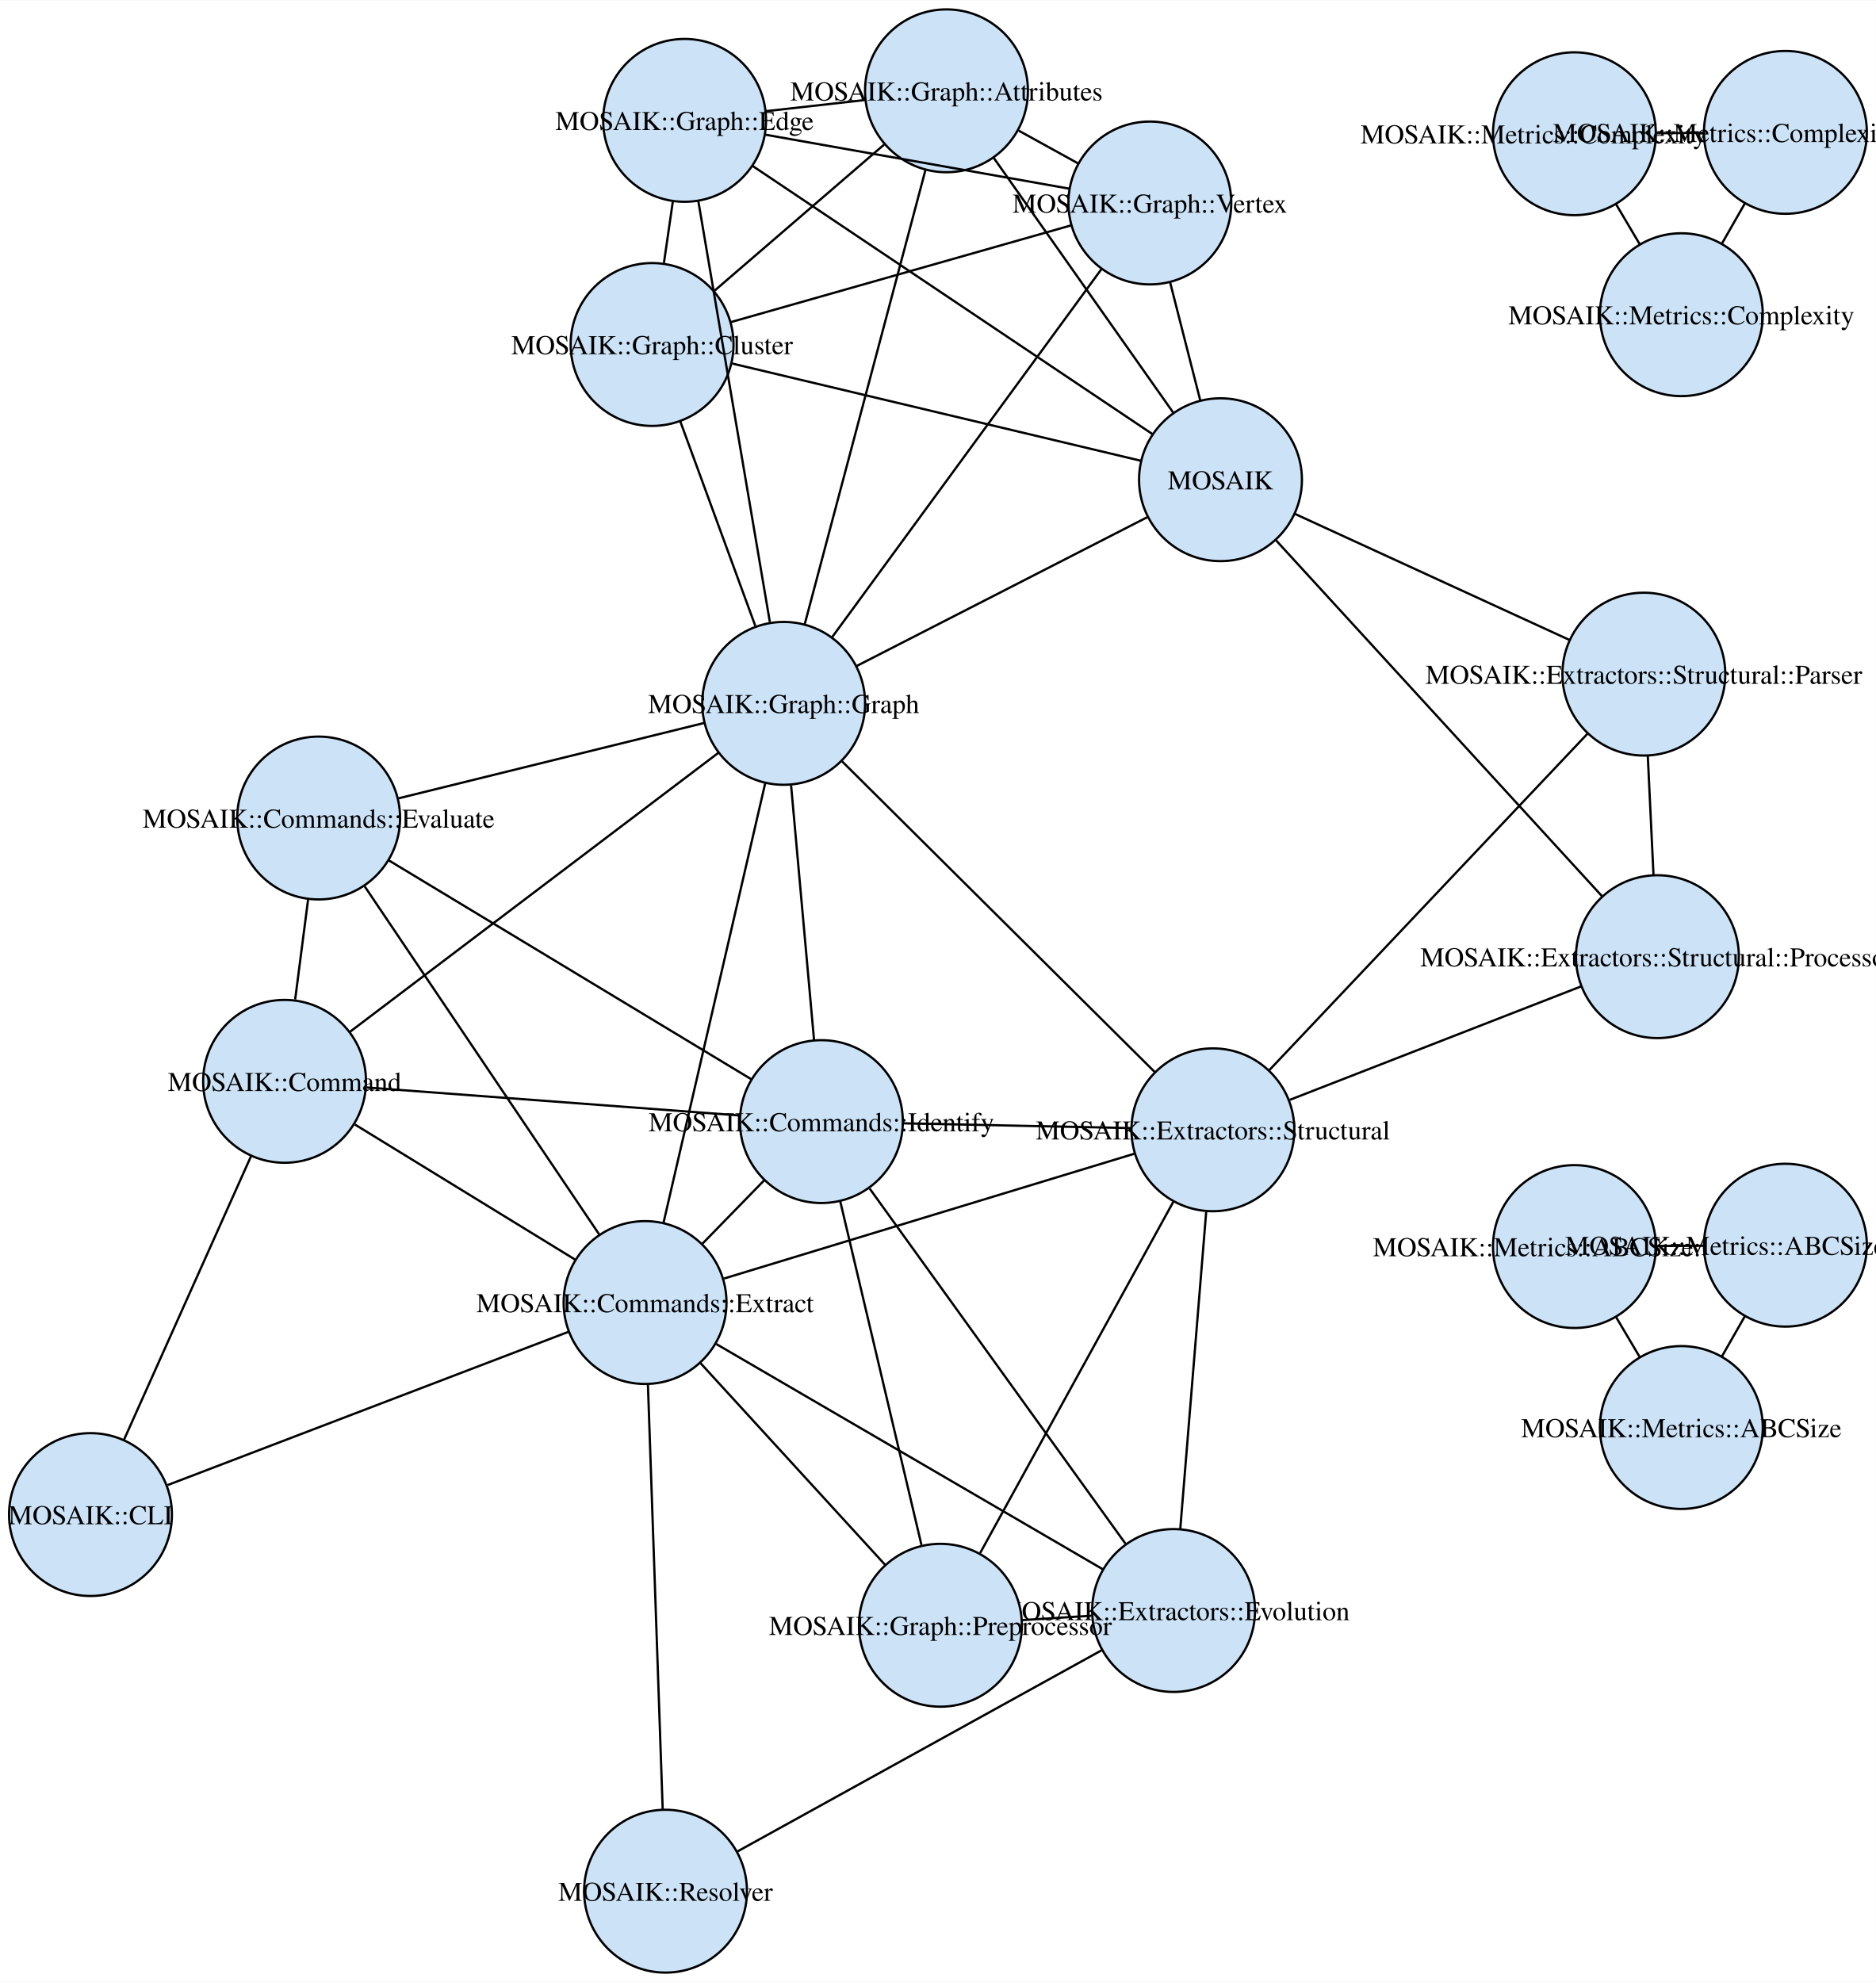
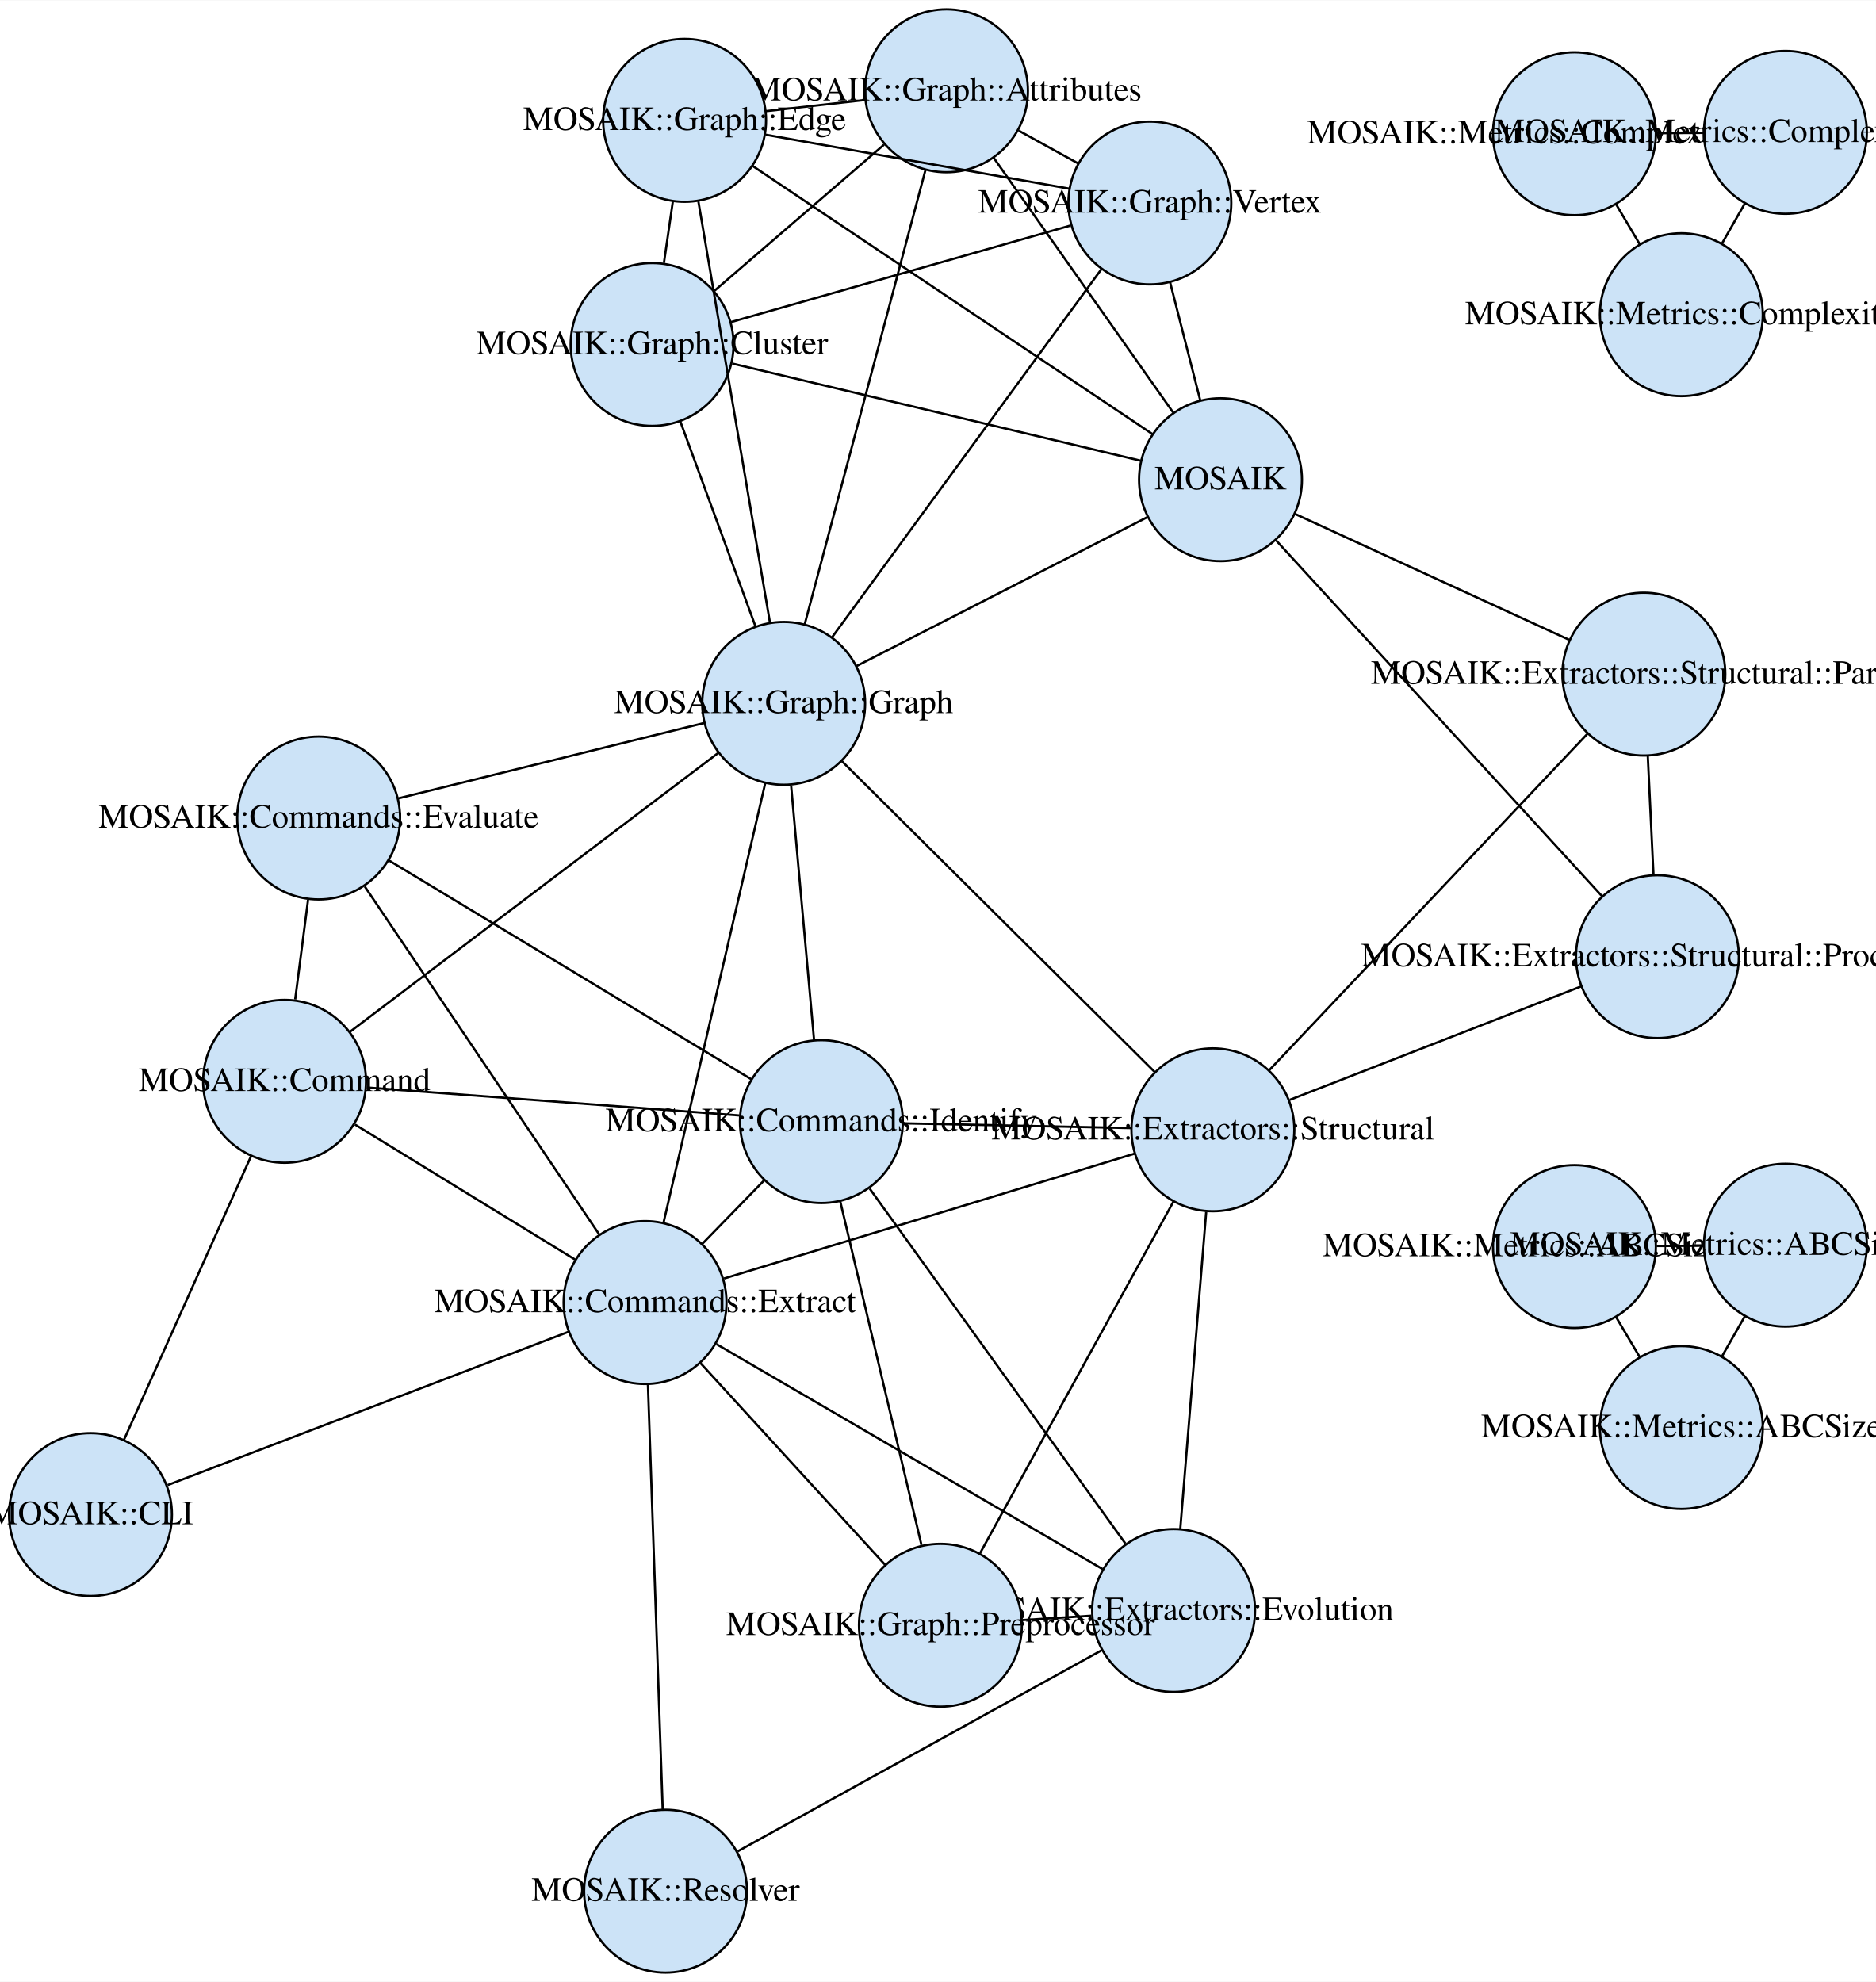
<svg xmlns="http://www.w3.org/2000/svg" width="829pt" height="876pt" viewBox="0.00 0.00 829.27 875.98">
  <g id="graph0" class="graph" transform="scale(1 1) rotate(0) translate(4 871.98)">
    <polygon fill="white" stroke="none" points="-4,4 -4,-871.98 825.27,-871.98 825.27,4 -4,4" />
    <g id="node2" class="node">
      <ellipse fill="#CCE3F7" stroke="black" cx="535.54" cy="-660.04" rx="36" ry="36" />
-       <text text-anchor="middle" x="535.54" y="-655.77" font-family="Times,serif" font-size="12.00">MOSAIK</text>
+       <text text-anchor="middle" x="535.54" y="-655.77" font-family="Times,serif" font-size="15.00">MOSAIK</text>
    </g>
    <g id="node4" class="node">
      <ellipse fill="#CCE3F7" stroke="black" cx="359.11" cy="-376.25" rx="36" ry="36" />
-       <text text-anchor="middle" x="359.11" y="-371.98" font-family="Times,serif" font-size="12.00">MOSAIK::Commands::Identify</text>
+       <text text-anchor="middle" x="359.11" y="-371.98" font-family="Times,serif" font-size="15.00">MOSAIK::Commands::Identify</text>
    </g>
    <g id="node9" class="node">
      <ellipse fill="#CCE3F7" stroke="black" cx="342.44" cy="-561.16" rx="36" ry="36" />
-       <text text-anchor="middle" x="342.44" y="-556.89" font-family="Times,serif" font-size="12.00">MOSAIK::Graph::Graph</text>
+       <text text-anchor="middle" x="342.44" y="-556.89" font-family="Times,serif" font-size="15.00">MOSAIK::Graph::Graph</text>
    </g>
    <g id="edge20" class="edge">
      <path fill="none" stroke="black" d="M355.86,-412.34C352.93,-444.82 348.65,-492.3 345.72,-524.85" />
    </g>
    <g id="node10" class="node">
      <ellipse fill="#CCE3F7" stroke="black" cx="514.81" cy="-160.09" rx="36" ry="36" />
-       <text text-anchor="middle" x="514.81" y="-155.82" font-family="Times,serif" font-size="12.00">MOSAIK::Extractors::Evolution</text>
+       <text text-anchor="middle" x="514.81" y="-155.82" font-family="Times,serif" font-size="15.00">MOSAIK::Extractors::Evolution</text>
    </g>
    <g id="edge18" class="edge">
      <path fill="none" stroke="black" d="M380.44,-346.65C410.17,-305.37 463.77,-230.96 493.5,-189.69" />
    </g>
    <g id="node11" class="node">
      <ellipse fill="#CCE3F7" stroke="black" cx="532.18" cy="-372.62" rx="36" ry="36" />
-       <text text-anchor="middle" x="532.18" y="-368.35" font-family="Times,serif" font-size="12.00">MOSAIK::Extractors::Structural</text>
+       <text text-anchor="middle" x="532.18" y="-368.35" font-family="Times,serif" font-size="15.00">MOSAIK::Extractors::Structural</text>
    </g>
    <g id="edge19" class="edge">
      <path fill="none" stroke="black" d="M395.39,-375.49C424.93,-374.87 466.42,-374 495.95,-373.38" />
    </g>
    <g id="node12" class="node">
      <ellipse fill="#CCE3F7" stroke="black" cx="411.73" cy="-153.57" rx="36" ry="36" />
-       <text text-anchor="middle" x="411.73" y="-149.29" font-family="Times,serif" font-size="12.00">MOSAIK::Graph::Preprocessor</text>
+       <text text-anchor="middle" x="411.73" y="-149.29" font-family="Times,serif" font-size="15.00">MOSAIK::Graph::Preprocessor</text>
    </g>
    <g id="edge21" class="edge">
      <path fill="none" stroke="black" d="M367.45,-340.97C377.27,-299.39 393.5,-230.72 403.35,-189.06" />
    </g>
    <g id="node5" class="node">
      <ellipse fill="#CCE3F7" stroke="black" cx="36" cy="-202.51" rx="36" ry="36" />
-       <text text-anchor="middle" x="36" y="-198.24" font-family="Times,serif" font-size="12.00">MOSAIK::CLI</text>
+       <text text-anchor="middle" x="36" y="-198.24" font-family="Times,serif" font-size="15.00">MOSAIK::CLI</text>
    </g>
    <g id="node6" class="node">
      <ellipse fill="#CCE3F7" stroke="black" cx="121.8" cy="-394.05" rx="36" ry="36" />
-       <text text-anchor="middle" x="121.8" y="-389.78" font-family="Times,serif" font-size="12.00">MOSAIK::Command</text>
+       <text text-anchor="middle" x="121.8" y="-389.78" font-family="Times,serif" font-size="15.00">MOSAIK::Command</text>
    </g>
    <g id="edge3" class="edge">
      <path fill="none" stroke="black" d="M50.75,-235.44C66.46,-270.52 91.2,-325.75 106.95,-360.91" />
    </g>
    <g id="node7" class="node">
      <ellipse fill="#CCE3F7" stroke="black" cx="281.16" cy="-296.25" rx="36" ry="36" />
-       <text text-anchor="middle" x="281.16" y="-291.98" font-family="Times,serif" font-size="12.00">MOSAIK::Commands::Extract</text>
+       <text text-anchor="middle" x="281.16" y="-291.98" font-family="Times,serif" font-size="15.00">MOSAIK::Commands::Extract</text>
    </g>
    <g id="edge4" class="edge">
      <path fill="none" stroke="black" d="M70.09,-215.55C116.93,-233.46 200.68,-265.48 247.36,-283.33" />
    </g>
    <g id="edge7" class="edge">
      <path fill="none" stroke="black" d="M158.1,-391.33C202.76,-387.98 278.15,-382.32 322.82,-378.97" />
    </g>
    <g id="edge6" class="edge">
      <path fill="none" stroke="black" d="M152.9,-374.96C180.98,-357.73 222.08,-332.51 250.14,-315.29" />
    </g>
    <g id="node8" class="node">
      <ellipse fill="#CCE3F7" stroke="black" cx="136.86" cy="-510.47" rx="36" ry="36" />
-       <text text-anchor="middle" x="136.86" y="-506.19" font-family="Times,serif" font-size="12.00">MOSAIK::Commands::Evaluate</text>
+       <text text-anchor="middle" x="136.86" y="-506.19" font-family="Times,serif" font-size="15.00">MOSAIK::Commands::Evaluate</text>
    </g>
    <g id="edge5" class="edge">
      <path fill="none" stroke="black" d="M126.48,-430.25C128.29,-444.27 130.37,-460.28 132.18,-474.29" />
    </g>
    <g id="edge8" class="edge">
      <path fill="none" stroke="black" d="M150.64,-415.9C192.93,-447.93 271.3,-507.28 313.59,-539.31" />
    </g>
    <g id="edge12" class="edge">
      <path fill="none" stroke="black" d="M306.26,-322C315.07,-331.05 324.97,-341.21 333.8,-350.27" />
    </g>
    <g id="edge15" class="edge">
      <path fill="none" stroke="black" d="M289.36,-331.7C301.11,-382.46 322.58,-475.28 334.29,-525.92" />
    </g>
    <g id="edge13" class="edge">
      <path fill="none" stroke="black" d="M312.68,-277.89C357.39,-251.83 438.78,-204.4 483.43,-178.38" />
    </g>
    <g id="edge14" class="edge">
      <path fill="none" stroke="black" d="M316.07,-306.87C364.02,-321.46 449.77,-347.55 497.57,-362.09" />
    </g>
    <g id="edge16" class="edge">
      <path fill="none" stroke="black" d="M305.72,-269.41C329.07,-243.9 363.98,-205.76 387.28,-180.29" />
    </g>
    <g id="node13" class="node">
      <ellipse fill="#CCE3F7" stroke="black" cx="290.21" cy="-36" rx="36" ry="36" />
-       <text text-anchor="middle" x="290.21" y="-31.73" font-family="Times,serif" font-size="12.00">MOSAIK::Resolver</text>
+       <text text-anchor="middle" x="290.21" y="-31.73" font-family="Times,serif" font-size="15.00">MOSAIK::Resolver</text>
    </g>
    <g id="edge17" class="edge">
      <path fill="none" stroke="black" d="M282.43,-259.79C284.16,-210.13 287.23,-121.75 288.95,-72.21" />
    </g>
    <g id="edge10" class="edge">
      <path fill="none" stroke="black" d="M167.76,-491.81C210.11,-466.24 285.72,-420.57 328.12,-394.97" />
    </g>
    <g id="edge9" class="edge">
      <path fill="none" stroke="black" d="M157.23,-480.23C184.73,-439.4 233.45,-367.08 260.9,-326.34" />
    </g>
    <g id="edge11" class="edge">
      <path fill="none" stroke="black" d="M172.2,-519.18C209.97,-528.5 269.5,-543.17 307.22,-552.48" />
    </g>
    <g id="edge45" class="edge">
      <path fill="none" stroke="black" d="M374.76,-577.71C410.41,-595.97 467.43,-625.16 503.11,-643.44" />
    </g>
    <g id="node19" class="node">
      <ellipse fill="#CCE3F7" stroke="black" cx="504.31" cy="-782.39" rx="36" ry="36" />
-       <text text-anchor="middle" x="504.31" y="-778.12" font-family="Times,serif" font-size="12.00">MOSAIK::Graph::Vertex</text>
+       <text text-anchor="middle" x="504.31" y="-778.12" font-family="Times,serif" font-size="15.00">MOSAIK::Graph::Vertex</text>
    </g>
    <g id="edge44" class="edge">
      <path fill="none" stroke="black" d="M363.94,-590.54C394.98,-632.97 452.03,-710.94 482.98,-753.25" />
    </g>
    <g id="edge22" class="edge">
      <path fill="none" stroke="black" d="M517.76,-196.15C520.95,-235.23 526.02,-297.24 529.22,-336.39" />
    </g>
    <g id="edge23" class="edge">
      <path fill="none" stroke="black" d="M478.47,-157.79C468.62,-157.17 457.95,-156.49 448.09,-155.87" />
    </g>
    <g id="edge24" class="edge">
      <path fill="none" stroke="black" d="M483.11,-142.58C440.42,-118.99 364.9,-77.27 322.11,-53.63" />
    </g>
    <g id="edge30" class="edge">
      <path fill="none" stroke="black" d="M506.59,-398.05C470.38,-434.03 404.56,-499.44 368.23,-535.54" />
    </g>
    <g id="edge31" class="edge">
      <path fill="none" stroke="black" d="M514.67,-340.77C491.83,-299.24 452.11,-227.01 429.27,-185.46" />
    </g>
    <g id="node14" class="node">
      <ellipse fill="#CCE3F7" stroke="black" cx="722.69" cy="-574.09" rx="36" ry="36" />
-       <text text-anchor="middle" x="722.69" y="-569.81" font-family="Times,serif" font-size="12.00">MOSAIK::Extractors::Structural::Parser</text>
+       <text text-anchor="middle" x="722.69" y="-569.81" font-family="Times,serif" font-size="15.00">MOSAIK::Extractors::Structural::Parser</text>
    </g>
    <g id="edge27" class="edge">
      <path fill="none" stroke="black" d="M689.66,-589.26C655.56,-604.92 602.65,-629.22 568.55,-644.88" />
    </g>
    <g id="edge26" class="edge">
      <path fill="none" stroke="black" d="M697.79,-547.75C661.28,-509.14 593.61,-437.58 557.09,-398.97" />
    </g>
    <g id="node15" class="node">
      <ellipse fill="#CCE3F7" stroke="black" cx="728.69" cy="-449.17" rx="36" ry="36" />
-       <text text-anchor="middle" x="728.69" y="-444.89" font-family="Times,serif" font-size="12.00">MOSAIK::Extractors::Structural::Processor</text>
+       <text text-anchor="middle" x="728.69" y="-444.89" font-family="Times,serif" font-size="15.00">MOSAIK::Extractors::Structural::Processor</text>
    </g>
    <g id="edge25" class="edge">
      <path fill="none" stroke="black" d="M724.43,-537.95C725.22,-521.38 726.16,-501.78 726.96,-485.22" />
    </g>
    <g id="edge29" class="edge">
      <path fill="none" stroke="black" d="M704.23,-475.87C667.18,-516.33 597.22,-592.7 560.11,-633.22" />
    </g>
    <g id="edge28" class="edge">
      <path fill="none" stroke="black" d="M694.91,-436.01C658.92,-421.99 602.26,-399.92 566.18,-385.87" />
    </g>
    <g id="node16" class="node">
      <ellipse fill="#CCE3F7" stroke="black" cx="414.41" cy="-831.98" rx="36" ry="36" />
-       <text text-anchor="middle" x="414.41" y="-827.7" font-family="Times,serif" font-size="12.00">MOSAIK::Graph::Attributes</text>
+       <text text-anchor="middle" x="414.41" y="-827.7" font-family="Times,serif" font-size="15.00">MOSAIK::Graph::Attributes</text>
    </g>
    <g id="edge36" class="edge">
      <path fill="none" stroke="black" d="M435.24,-802.42C457.42,-770.93 492.34,-721.36 514.58,-689.79" />
    </g>
    <g id="edge34" class="edge">
      <path fill="none" stroke="black" d="M405.08,-796.85C391.27,-744.9 365.56,-648.14 351.76,-596.23" />
    </g>
    <g id="node17" class="node">
      <ellipse fill="#CCE3F7" stroke="black" cx="284.27" cy="-719.83" rx="36" ry="36" />
-       <text text-anchor="middle" x="284.27" y="-715.55" font-family="Times,serif" font-size="12.00">MOSAIK::Graph::Cluster</text>
+       <text text-anchor="middle" x="284.27" y="-715.55" font-family="Times,serif" font-size="15.00">MOSAIK::Graph::Cluster</text>
    </g>
    <g id="edge32" class="edge">
      <path fill="none" stroke="black" d="M386.81,-808.19C364.73,-789.16 333.91,-762.6 311.83,-743.58" />
    </g>
    <g id="node18" class="node">
      <ellipse fill="#CCE3F7" stroke="black" cx="298.64" cy="-818.92" rx="36" ry="36" />
-       <text text-anchor="middle" x="298.64" y="-814.64" font-family="Times,serif" font-size="12.00">MOSAIK::Graph::Edge</text>
+       <text text-anchor="middle" x="298.64" y="-814.64" font-family="Times,serif" font-size="15.00">MOSAIK::Graph::Edge</text>
    </g>
    <g id="edge33" class="edge">
      <path fill="none" stroke="black" d="M378.42,-827.92C364.48,-826.35 348.55,-824.55 334.61,-822.98" />
    </g>
    <g id="edge35" class="edge">
      <path fill="none" stroke="black" d="M446.36,-814.36C454.84,-809.68 463.99,-804.63 472.46,-799.96" />
    </g>
    <g id="edge40" class="edge">
      <path fill="none" stroke="black" d="M319.74,-711.39C367.63,-699.99 452.46,-679.81 500.25,-668.44" />
    </g>
    <g id="edge38" class="edge">
      <path fill="none" stroke="black" d="M296.75,-685.79C306.53,-659.11 320.08,-622.15 329.89,-595.42" />
    </g>
    <g id="edge37" class="edge">
      <path fill="none" stroke="black" d="M289.5,-755.88C290.78,-764.74 292.16,-774.21 293.44,-783.06" />
    </g>
    <g id="edge39" class="edge">
      <path fill="none" stroke="black" d="M319.14,-729.74C360.22,-741.42 428.08,-760.72 469.24,-772.42" />
    </g>
    <g id="edge43" class="edge">
      <path fill="none" stroke="black" d="M328.64,-798.8C374.08,-768.32 459.88,-710.78 505.4,-680.25" />
    </g>
    <g id="edge41" class="edge">
      <path fill="none" stroke="black" d="M304.73,-783.08C313.07,-733.97 327.98,-646.28 336.33,-597.11" />
    </g>
    <g id="edge42" class="edge">
      <path fill="none" stroke="black" d="M334.46,-812.56C372.1,-805.87 430.94,-795.42 468.55,-788.74" />
    </g>
    <g id="edge46" class="edge">
      <path fill="none" stroke="black" d="M513.26,-747.33C517.44,-730.95 522.4,-711.49 526.59,-695.11" />
    </g>
    <g id="node22" class="node">
      <ellipse fill="#CCE3F7" stroke="black" cx="692" cy="-321" rx="36" ry="36" />
-       <text text-anchor="middle" x="692" y="-316.73" font-family="Times,serif" font-size="12.00">MOSAIK::Metrics::ABCSize::Parser</text>
+       <text text-anchor="middle" x="692" y="-316.73" font-family="Times,serif" font-size="15.00">MOSAIK::Metrics::ABCSize::Parser</text>
    </g>
    <g id="node23" class="node">
      <ellipse fill="#CCE3F7" stroke="black" cx="785.27" cy="-321.61" rx="36" ry="36" />
-       <text text-anchor="middle" x="785.27" y="-317.34" font-family="Times,serif" font-size="12.00">MOSAIK::Metrics::ABCSize::Processor</text>
+       <text text-anchor="middle" x="785.27" y="-317.34" font-family="Times,serif" font-size="15.00">MOSAIK::Metrics::ABCSize::Processor</text>
    </g>
    <g id="edge48" class="edge">
      <path fill="none" stroke="black" d="M728.33,-321.24C735.08,-321.28 742.13,-321.33 748.89,-321.37" />
    </g>
    <g id="node24" class="node">
      <ellipse fill="#CCE3F7" stroke="black" cx="739.27" cy="-241" rx="36" ry="36" />
-       <text text-anchor="middle" x="739.27" y="-236.72" font-family="Times,serif" font-size="12.00">MOSAIK::Metrics::ABCSize</text>
+       <text text-anchor="middle" x="739.27" y="-236.72" font-family="Times,serif" font-size="15.00">MOSAIK::Metrics::ABCSize</text>
    </g>
    <g id="edge49" class="edge">
      <path fill="none" stroke="black" d="M710.41,-289.84C713.83,-284.05 717.41,-278 720.83,-272.21" />
    </g>
    <g id="edge50" class="edge">
      <path fill="none" stroke="black" d="M767.35,-290.21C764.02,-284.38 760.54,-278.28 757.21,-272.44" />
    </g>
    <g id="node27" class="node">
      <ellipse fill="#CCE3F7" stroke="black" cx="692" cy="-813" rx="36" ry="36" />
-       <text text-anchor="middle" x="692" y="-808.73" font-family="Times,serif" font-size="12.00">MOSAIK::Metrics::Complexity::Parser</text>
+       <text text-anchor="middle" x="692" y="-808.73" font-family="Times,serif" font-size="15.00">MOSAIK::Metrics::Complexity::Parser</text>
    </g>
    <g id="node28" class="node">
      <ellipse fill="#CCE3F7" stroke="black" cx="785.27" cy="-813.61" rx="36" ry="36" />
-       <text text-anchor="middle" x="785.27" y="-809.34" font-family="Times,serif" font-size="12.00">MOSAIK::Metrics::Complexity::Processor</text>
+       <text text-anchor="middle" x="785.27" y="-809.34" font-family="Times,serif" font-size="15.00">MOSAIK::Metrics::Complexity::Processor</text>
    </g>
    <g id="edge52" class="edge">
      <path fill="none" stroke="black" d="M728.33,-813.24C735.08,-813.28 742.13,-813.33 748.89,-813.37" />
    </g>
    <g id="node29" class="node">
      <ellipse fill="#CCE3F7" stroke="black" cx="739.27" cy="-733" rx="36" ry="36" />
-       <text text-anchor="middle" x="739.27" y="-728.73" font-family="Times,serif" font-size="12.00">MOSAIK::Metrics::Complexity</text>
+       <text text-anchor="middle" x="739.27" y="-728.73" font-family="Times,serif" font-size="15.00">MOSAIK::Metrics::Complexity</text>
    </g>
    <g id="edge53" class="edge">
      <path fill="none" stroke="black" d="M710.41,-781.84C713.83,-776.05 717.41,-770 720.83,-764.21" />
    </g>
    <g id="edge54" class="edge">
      <path fill="none" stroke="black" d="M767.35,-782.21C764.02,-776.38 760.54,-770.28 757.21,-764.44" />
    </g>
  </g>
</svg>
